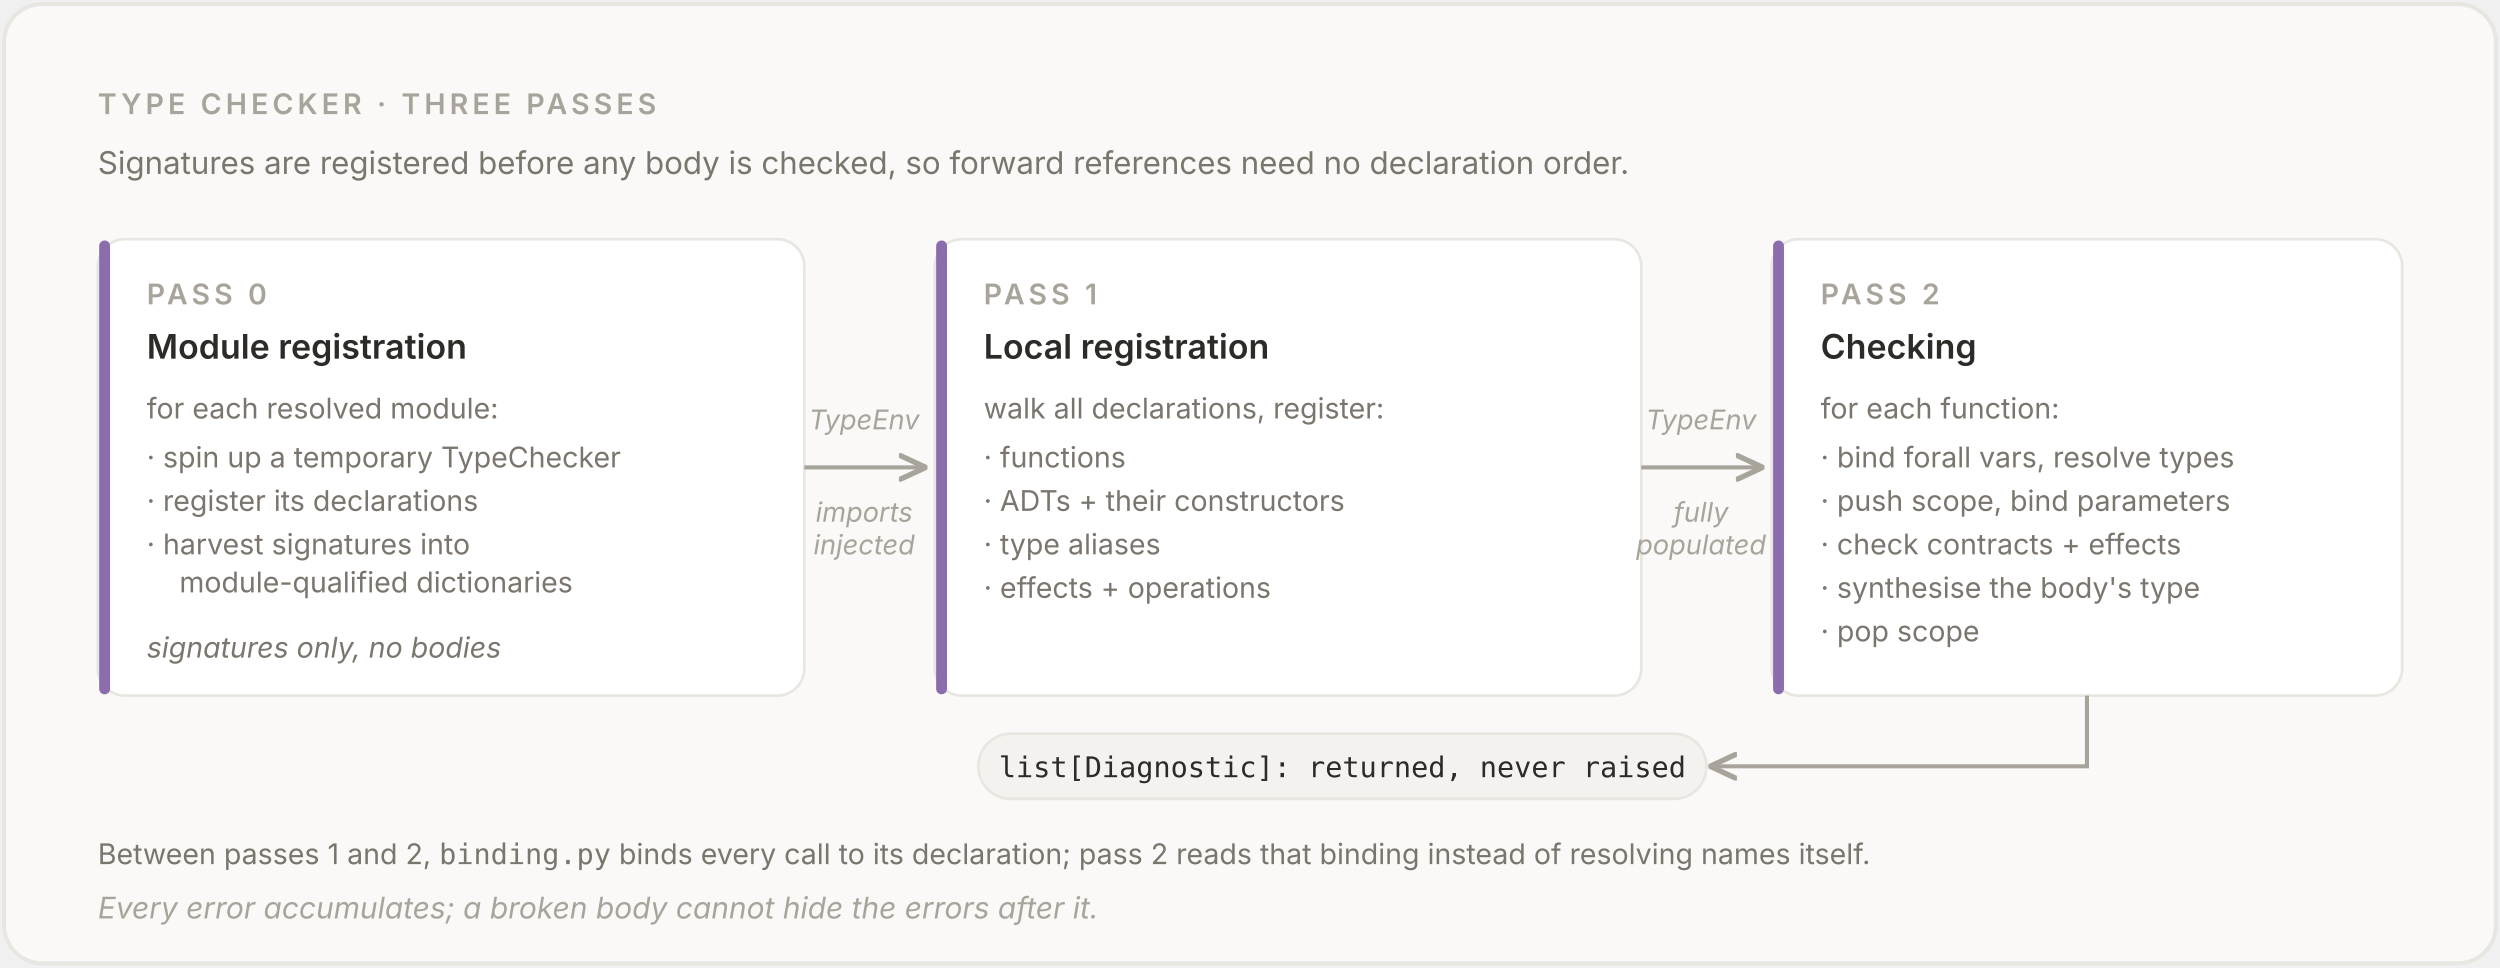
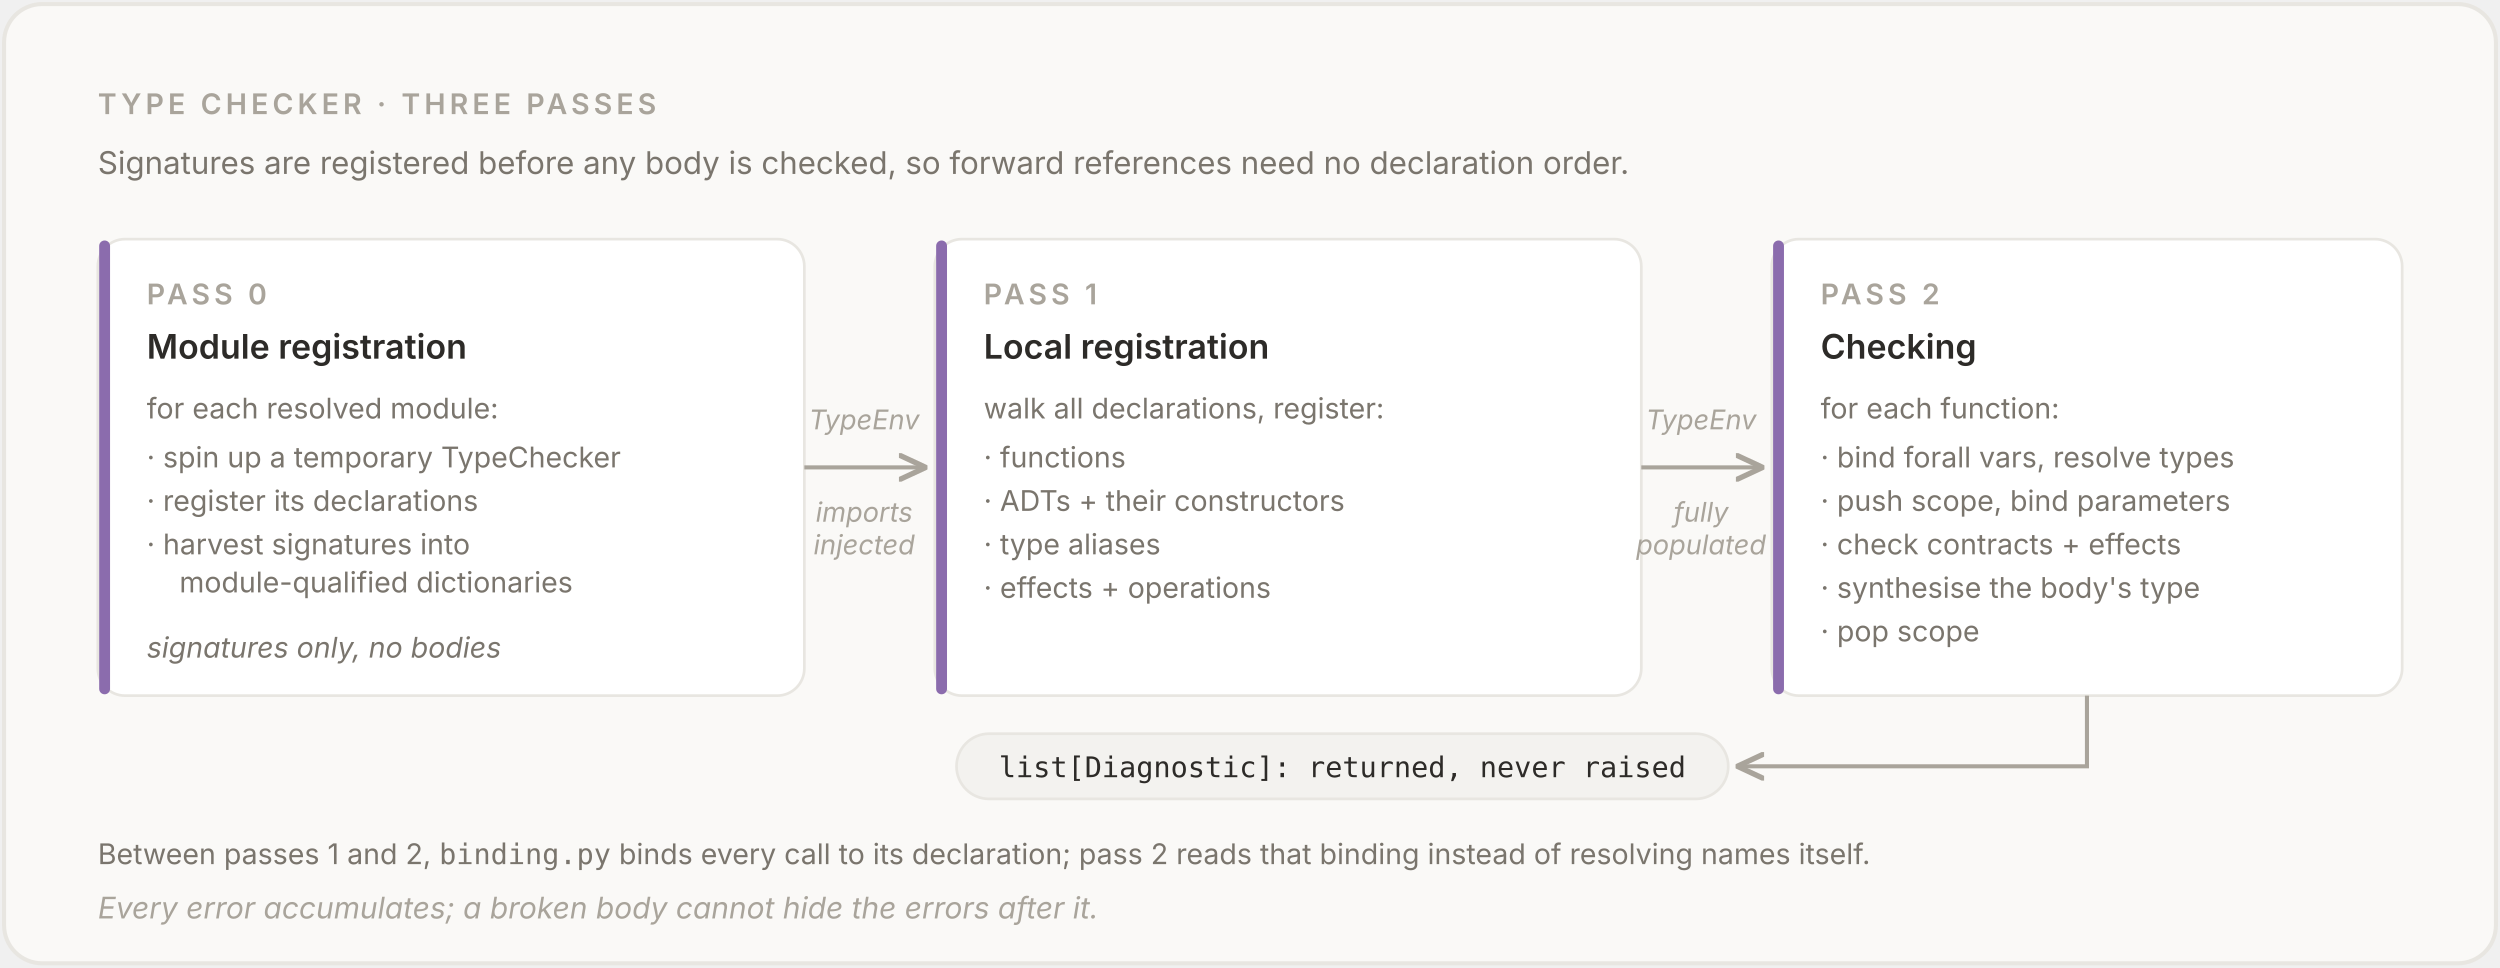
<svg xmlns="http://www.w3.org/2000/svg" width="920" height="356" viewBox="0 0 920 356" role="img" aria-labelledby="title">
  <defs>
    <marker id="arr" viewBox="0 0 8 8" refX="7" refY="4" markerWidth="7" markerHeight="7" orient="auto-start-reverse">
      <path d="M0,0.5 L7.5,4 L0,7.5" fill="none" stroke="#a9a49b" stroke-width="1.5" stroke-linecap="round" stroke-linejoin="round" />
    </marker>
    <style>
      .f  { font-family: -apple-system, BlinkMacSystemFont, 'Segoe UI', system-ui, sans-serif; }
      .m  { font-family: 'SF Mono', Menlo, Monaco, Consolas, monospace; }
      .micro { font-size: 10.5px; font-weight: 600; letter-spacing: 1.5px; fill: #a9a49b; }
      .sub { font-size: 11.5px; fill: #7a756d; }
      .card { fill: #ffffff; stroke: #e8e6e1; stroke-width: 1; }
      .t { font-size: 12.5px; font-weight: 600; fill: #2d2b28; }
      .d { font-size: 10.5px; fill: #7a756d; }
      .edge { fill: none; stroke: #a9a49b; stroke-width: 1.5; }
      .elbl { font-size: 10px; font-style: italic; fill: #a9a49b; }
      .footi { font-size: 11px; font-style: italic; fill: #a9a49b; }
    </style>
  </defs>
  <rect x="1.5" y="1.5" width="917" height="353" rx="14" fill="#faf9f7" stroke="#e8e6e1" stroke-width="1.5" />
  <text class="f micro" x="36" y="42">TYPE CHECKER · THREE PASSES</text>
  <text class="f sub" x="36" y="64">Signatures are registered before any body is checked, so forward references need no declaration order.</text>
  <g>
    <rect class="card" x="36" y="88" width="260" height="168" rx="10" />
    <rect x="36.5" y="88.5" width="4" height="167" rx="2" fill="#8b6cad" />
    <text class="f micro" x="54" y="112" letter-spacing="1">PASS 0</text>
    <text class="f t" x="54" y="132">Module registration</text>
    <text class="f d" x="54" y="154">for each resolved module:</text>
    <text class="f d" x="54" y="172">· spin up a temporary TypeChecker</text>
    <text class="f d" x="54" y="188">· register its declarations</text>
    <text class="f d" x="54" y="204">· harvest signatures into</text>
    <text class="f d" x="66" y="218">module-qualified dictionaries</text>
    <text class="f d" x="54" y="242" font-style="italic" fill="#a9a49b">signatures only, no bodies</text>
  </g>
  <line class="edge" x1="296" y1="172" x2="340" y2="172" marker-end="url(#arr)" />
  <text class="f elbl" x="318" y="158" text-anchor="middle">TypeEnv</text>
  <text class="f elbl" x="318" y="192" text-anchor="middle">imports</text>
  <text class="f elbl" x="318" y="204" text-anchor="middle">injected</text>
  <g>
    <rect class="card" x="344" y="88" width="260" height="168" rx="10" />
    <rect x="344.5" y="88.5" width="4" height="167" rx="2" fill="#8b6cad" />
    <text class="f micro" x="362" y="112" letter-spacing="1">PASS 1</text>
    <text class="f t" x="362" y="132">Local registration</text>
    <text class="f d" x="362" y="154">walk all declarations, register:</text>
    <text class="f d" x="362" y="172">· functions</text>
    <text class="f d" x="362" y="188">· ADTs + their constructors</text>
    <text class="f d" x="362" y="204">· type aliases</text>
    <text class="f d" x="362" y="220">· effects + operations</text>
  </g>
  <line class="edge" x1="604" y1="172" x2="648" y2="172" marker-end="url(#arr)" />
  <text class="f elbl" x="626" y="158" text-anchor="middle">TypeEnv</text>
  <text class="f elbl" x="626" y="192" text-anchor="middle">fully</text>
  <text class="f elbl" x="626" y="204" text-anchor="middle">populated</text>
  <g>
    <rect class="card" x="652" y="88" width="232" height="168" rx="10" />
    <rect x="652.5" y="88.5" width="4" height="167" rx="2" fill="#8b6cad" />
    <text class="f micro" x="670" y="112" letter-spacing="1">PASS 2</text>
    <text class="f t" x="670" y="132">Checking</text>
    <text class="f d" x="670" y="154">for each function:</text>
    <text class="f d" x="670" y="172">· bind forall vars, resolve types</text>
    <text class="f d" x="670" y="188">· push scope, bind parameters</text>
    <text class="f d" x="670" y="204">· check contracts + effects</text>
    <text class="f d" x="670" y="220">· synthesise the body's type</text>
    <text class="f d" x="670" y="236">· pop scope</text>
  </g>
-   <polyline class="edge" points="768,256 768,282 630,282" marker-end="url(#arr)" />
-   <rect x="360" y="270" width="268" height="24" rx="12" fill="#f3f2ef" stroke="#e8e6e1" />
+   <polyline class="edge" points="768,256 768,282 640,282" marker-end="url(#arr)" />
+   <rect x="352" y="270" width="284" height="24" rx="12" fill="#f3f2ef" stroke="#e8e6e1" />
  <text class="m" x="494" y="286" text-anchor="middle" font-size="10.5px" fill="#2d2b28">list[Diagnostic]: returned, never raised</text>
  <text class="f d" x="36" y="318">Between passes 1 and 2, <tspan class="m" font-size="10.5px">binding.py</tspan> binds every call to its declaration; pass 2 reads that binding instead of resolving names itself.</text>
  <text class="f footi" x="36" y="338">Every error accumulates; a broken body cannot hide the errors after it.</text>
</svg>
